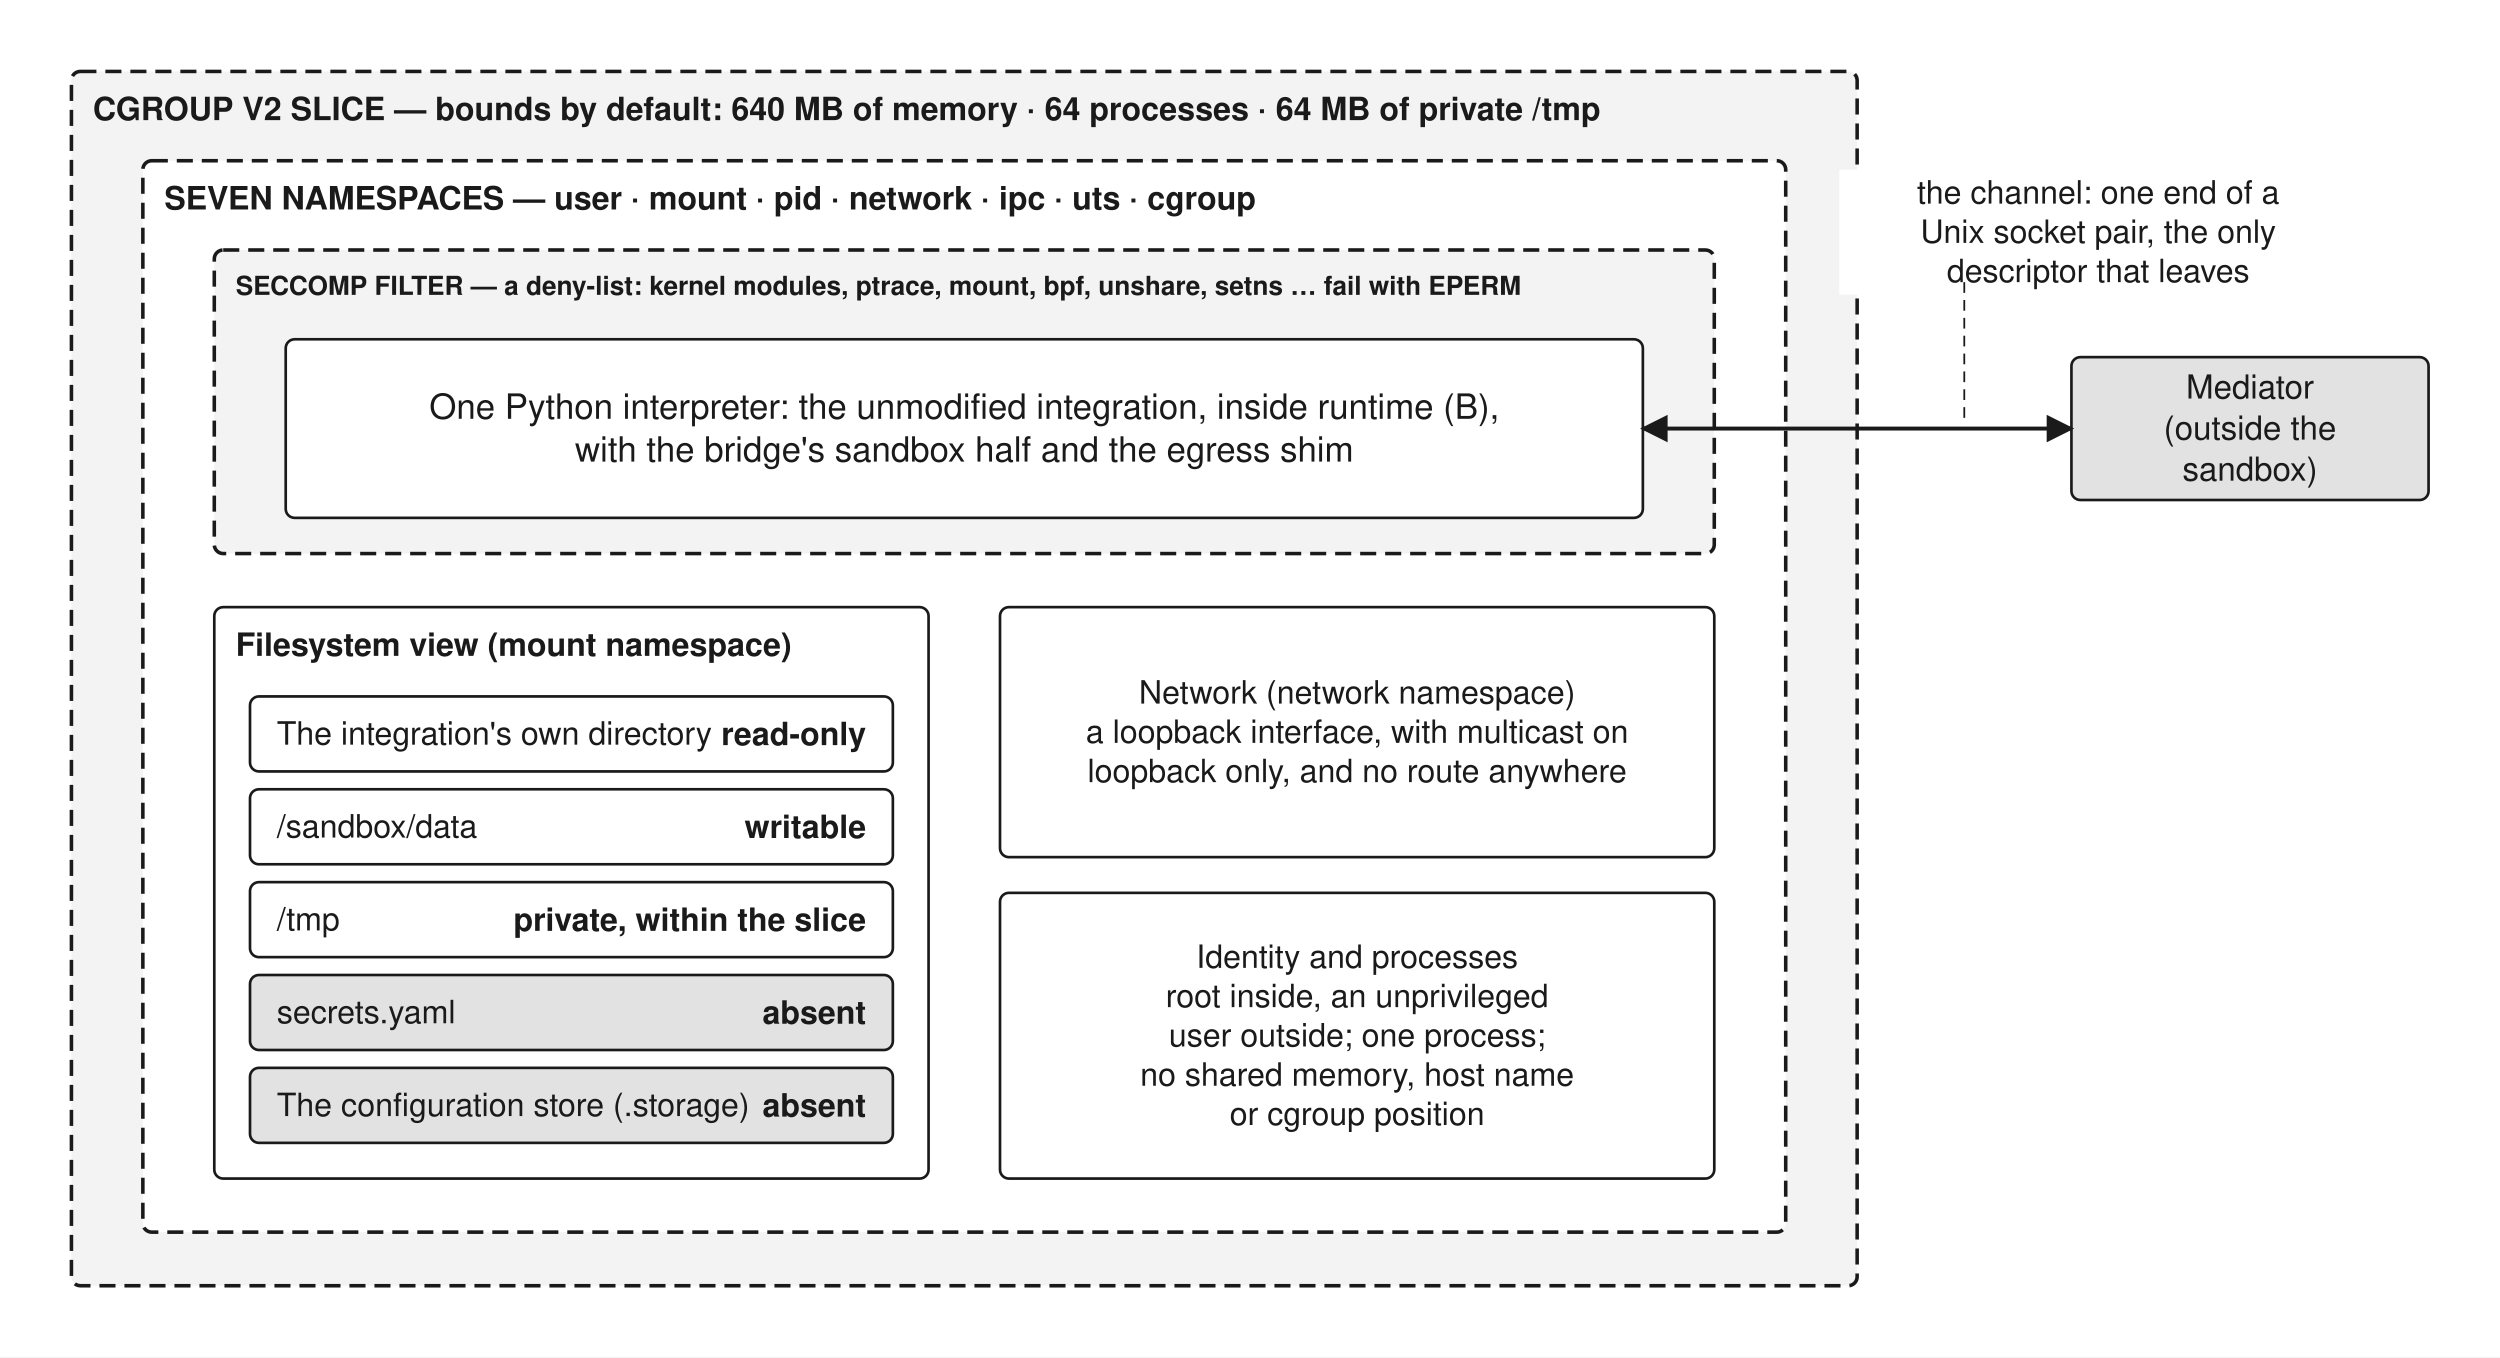
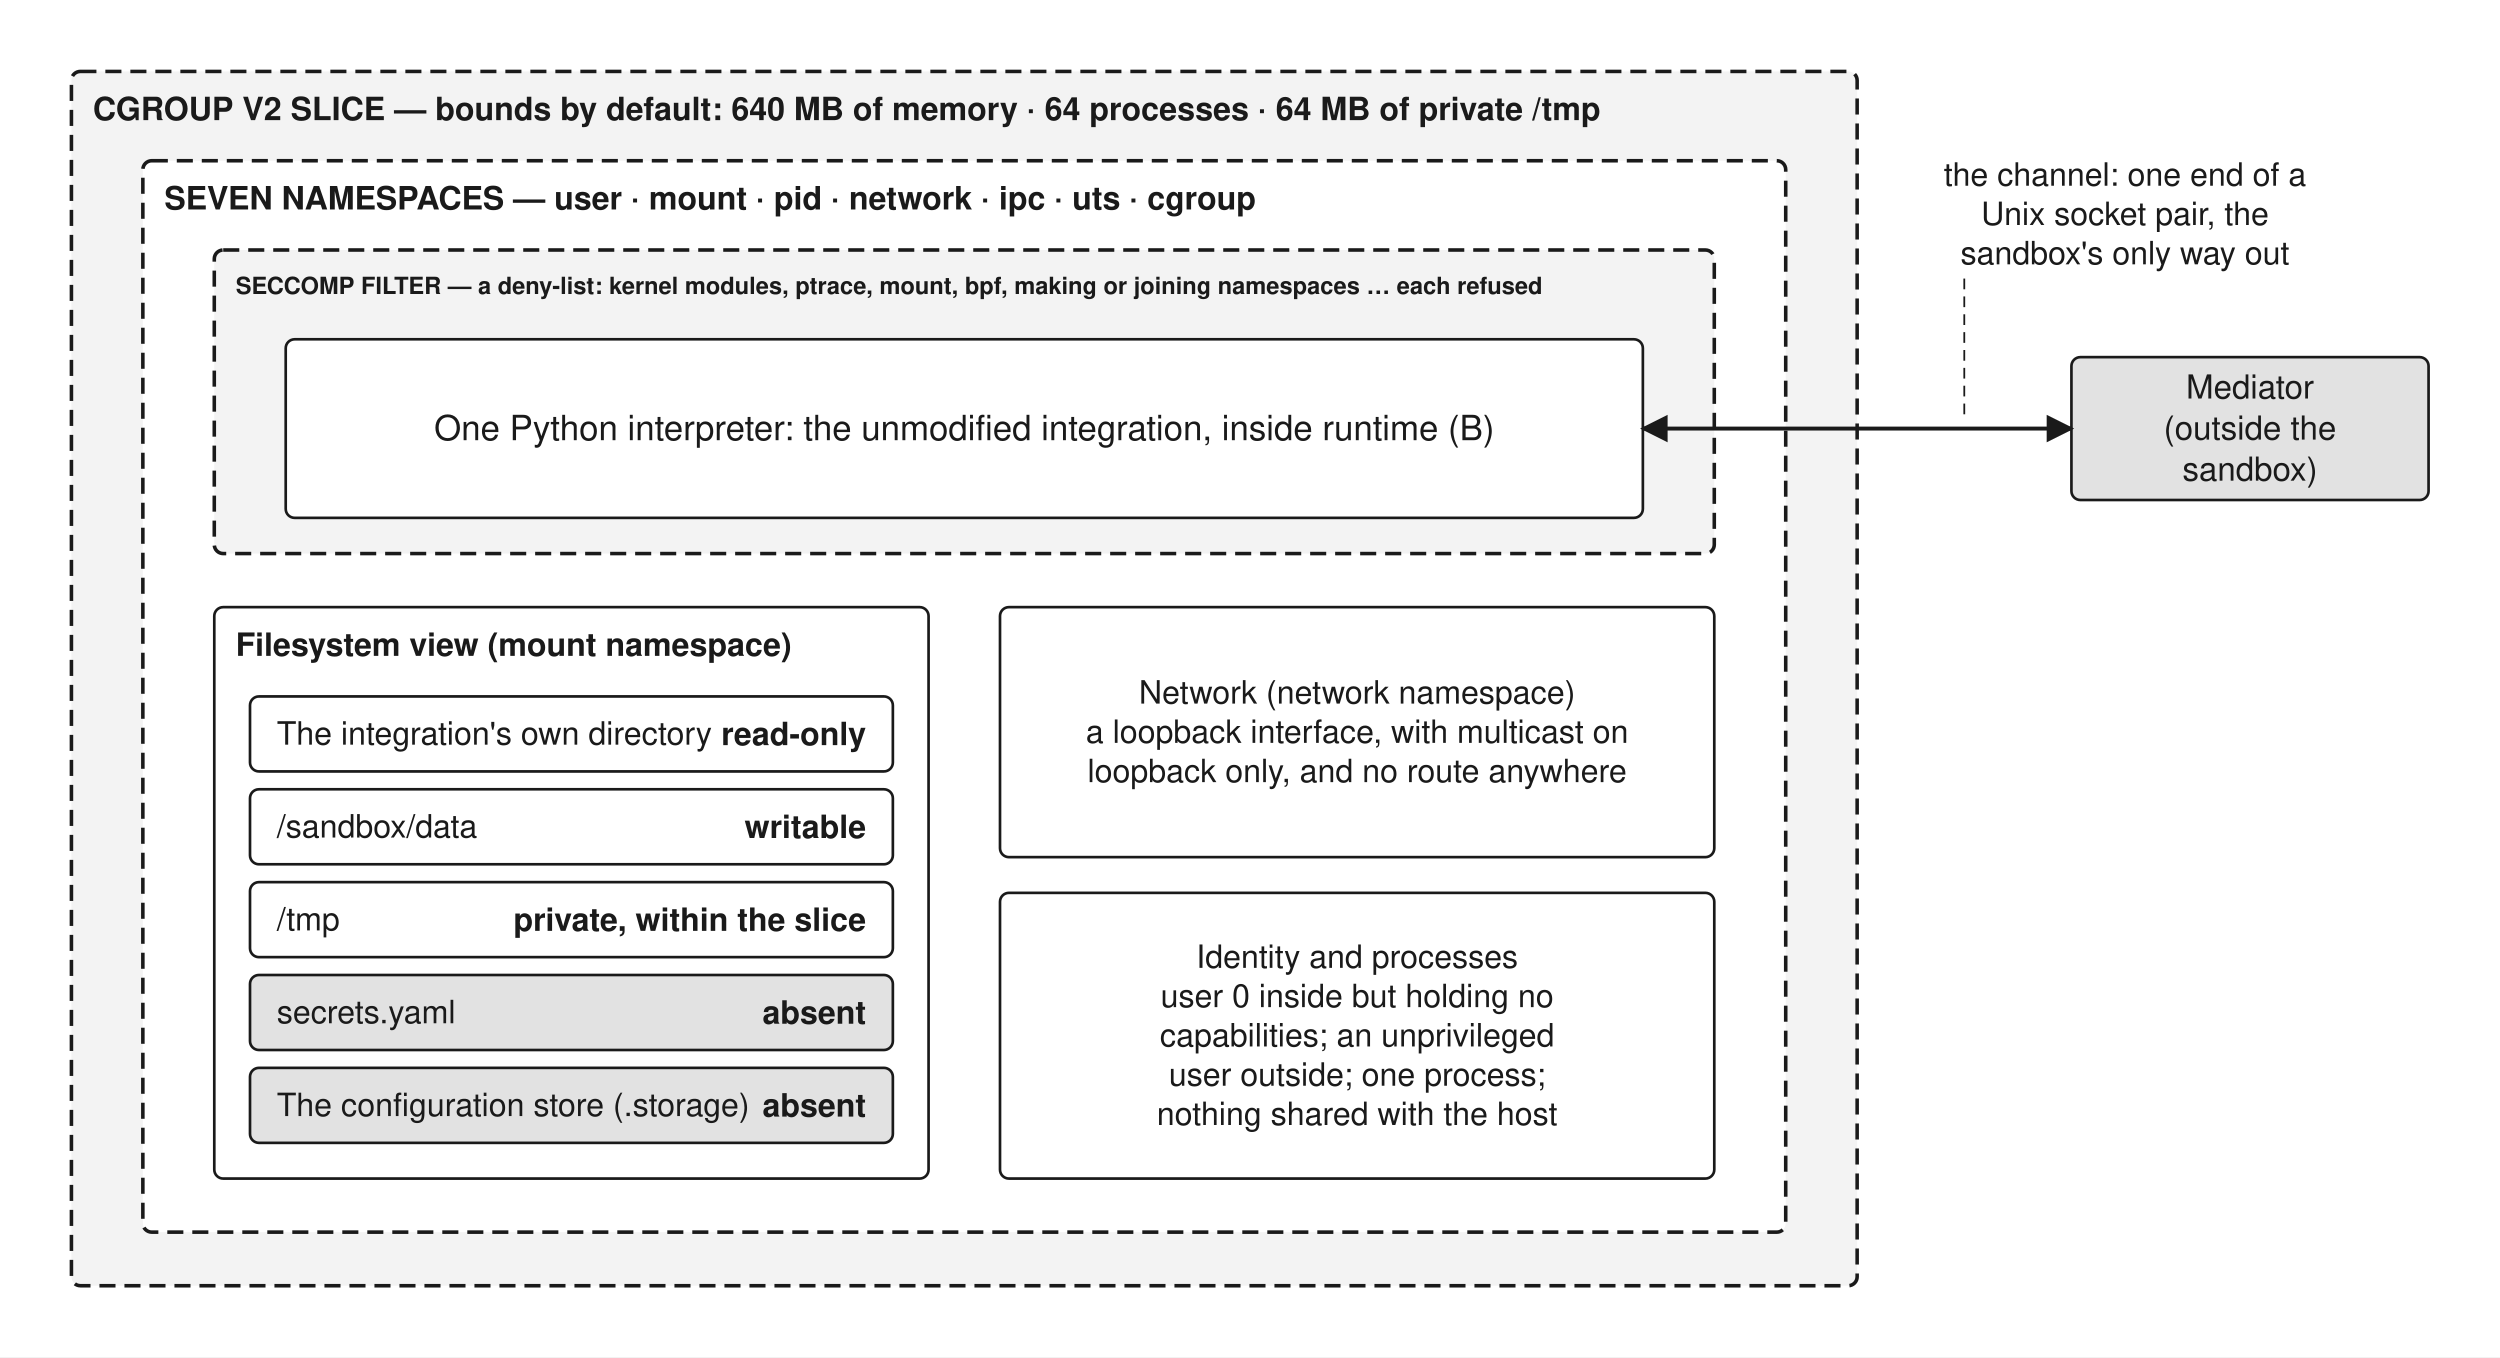
<svg xmlns="http://www.w3.org/2000/svg" width="1400" height="760" viewBox="0 0 1400 760">
  <rect width="100%" height="100%" fill="#ffffff" />
  <defs>
    <marker id="ar" viewBox="0 0 10 10" refX="9" refY="5" markerWidth="7" markerHeight="7" orient="auto-start-reverse">
      <path d="M0,0 L10,5 L0,10 z" fill="#1a1a1a" />
    </marker>
  </defs>
  <rect x="40" y="40" width="1000" height="680" rx="5" fill="#f3f3f3" stroke="#1a1a1a" stroke-width="2" stroke-dasharray="9 5" />
  <text x="52" y="61" font-size="18" font-family="Helvetica,Arial,sans-serif" font-weight="bold" fill="#1a1a1a" text-anchor="start" dominant-baseline="middle">CGROUP V2 SLICE — bounds by default: 640 MB of memory · 64 processes · 64 MB of private /tmp</text>
  <rect x="80" y="90" width="920" height="600" rx="5" fill="#ffffff" stroke="#1a1a1a" stroke-width="2" stroke-dasharray="9 5" />
  <text x="92" y="111" font-size="18" font-family="Helvetica,Arial,sans-serif" font-weight="bold" fill="#1a1a1a" text-anchor="start" dominant-baseline="middle">SEVEN NAMESPACES — user · mount · pid · network · ipc · uts · cgroup</text>
  <rect x="120" y="140" width="840" height="170" rx="5" fill="#f3f3f3" stroke="#1a1a1a" stroke-width="2" stroke-dasharray="9 5" />
-   <text x="132" y="160" font-size="14.661" font-family="Helvetica,Arial,sans-serif" font-weight="bold" fill="#1a1a1a" text-anchor="start" dominant-baseline="middle">SECCOMP FILTER — a deny-list: kernel modules, ptrace, mount, bpf, unshare, setns … fail with EPERM</text>
+   <text x="132" y="160" font-size="13.232" font-family="Helvetica,Arial,sans-serif" font-weight="bold" fill="#1a1a1a" text-anchor="start" dominant-baseline="middle">SECCOMP FILTER — a deny-list: kernel modules, ptrace, mount, bpf, making or joining namespaces … each refused</text>
  <rect x="160" y="190" width="760" height="100" rx="5" fill="#ffffff" stroke="#1a1a1a" stroke-width="1.5" />
-   <text x="540" y="228" font-size="19.5" font-family="Helvetica,Arial,sans-serif" font-weight="normal" fill="#1a1a1a" text-anchor="middle" dominant-baseline="middle">One Python interpreter: the unmodified integration, inside runtime (B),</text>
-   <text x="540" y="252" font-size="19.5" font-family="Helvetica,Arial,sans-serif" font-weight="normal" fill="#1a1a1a" text-anchor="middle" dominant-baseline="middle">with the bridge's sandbox half and the egress shim</text>
+   <text x="540" y="240" font-size="19.5" font-family="Helvetica,Arial,sans-serif" font-weight="normal" fill="#1a1a1a" text-anchor="middle" dominant-baseline="middle">One Python interpreter: the unmodified integration, inside runtime (B)</text>
  <rect x="120" y="340" width="400" height="320" rx="5" fill="#ffffff" stroke="#1a1a1a" stroke-width="1.5" />
  <text x="132" y="361" font-size="18" font-family="Helvetica,Arial,sans-serif" font-weight="bold" fill="#1a1a1a" text-anchor="start" dominant-baseline="middle">Filesystem view (mount namespace)</text>
  <rect x="140" y="390" width="360" height="42" rx="5" fill="#ffffff" stroke="#1a1a1a" stroke-width="1.5" />
  <text x="155" y="411" font-size="18" font-family="Helvetica,Arial,sans-serif" font-weight="normal" fill="#1a1a1a" text-anchor="start" dominant-baseline="middle">The integration's own directory</text>
  <text x="485" y="411" font-size="18" font-family="Helvetica,Arial,sans-serif" font-weight="bold" fill="#1a1a1a" text-anchor="end" dominant-baseline="middle">read-only</text>
  <rect x="140" y="442" width="360" height="42" rx="5" fill="#ffffff" stroke="#1a1a1a" stroke-width="1.5" />
  <text x="155" y="463" font-size="18" font-family="Helvetica,Arial,sans-serif" font-weight="normal" fill="#1a1a1a" text-anchor="start" dominant-baseline="middle">/sandbox/data</text>
  <text x="485" y="463" font-size="18" font-family="Helvetica,Arial,sans-serif" font-weight="bold" fill="#1a1a1a" text-anchor="end" dominant-baseline="middle">writable</text>
  <rect x="140" y="494" width="360" height="42" rx="5" fill="#ffffff" stroke="#1a1a1a" stroke-width="1.5" />
  <text x="155" y="515" font-size="18" font-family="Helvetica,Arial,sans-serif" font-weight="normal" fill="#1a1a1a" text-anchor="start" dominant-baseline="middle">/tmp</text>
  <text x="485" y="515" font-size="18" font-family="Helvetica,Arial,sans-serif" font-weight="bold" fill="#1a1a1a" text-anchor="end" dominant-baseline="middle">private, within the slice</text>
  <rect x="140" y="546" width="360" height="42" rx="5" fill="#e2e2e2" stroke="#1a1a1a" stroke-width="1.5" />
  <text x="155" y="567" font-size="18" font-family="Helvetica,Arial,sans-serif" font-weight="normal" fill="#1a1a1a" text-anchor="start" dominant-baseline="middle">secrets.yaml</text>
  <text x="485" y="567" font-size="18" font-family="Helvetica,Arial,sans-serif" font-weight="bold" fill="#1a1a1a" text-anchor="end" dominant-baseline="middle">absent</text>
  <rect x="140" y="598" width="360" height="42" rx="5" fill="#e2e2e2" stroke="#1a1a1a" stroke-width="1.5" />
  <text x="155" y="619" font-size="18" font-family="Helvetica,Arial,sans-serif" font-weight="normal" fill="#1a1a1a" text-anchor="start" dominant-baseline="middle">The configuration store (.storage)</text>
  <text x="485" y="619" font-size="18" font-family="Helvetica,Arial,sans-serif" font-weight="bold" fill="#1a1a1a" text-anchor="end" dominant-baseline="middle">absent</text>
  <rect x="560" y="340" width="400" height="140" rx="5" fill="#ffffff" stroke="#1a1a1a" stroke-width="1.5" />
  <text x="760" y="388" font-size="18" font-family="Helvetica,Arial,sans-serif" font-weight="normal" fill="#1a1a1a" text-anchor="middle" dominant-baseline="middle">Network (network namespace)</text>
  <text x="760" y="410" font-size="18" font-family="Helvetica,Arial,sans-serif" font-weight="normal" fill="#1a1a1a" text-anchor="middle" dominant-baseline="middle">a loopback interface, with multicast on</text>
  <text x="760" y="432" font-size="18" font-family="Helvetica,Arial,sans-serif" font-weight="normal" fill="#1a1a1a" text-anchor="middle" dominant-baseline="middle">loopback only, and no route anywhere</text>
  <rect x="560" y="500" width="400" height="160" rx="5" fill="#ffffff" stroke="#1a1a1a" stroke-width="1.5" />
  <text x="760" y="536" font-size="18" font-family="Helvetica,Arial,sans-serif" font-weight="normal" fill="#1a1a1a" text-anchor="middle" dominant-baseline="middle">Identity and processes</text>
-   <text x="760" y="558" font-size="18" font-family="Helvetica,Arial,sans-serif" font-weight="normal" fill="#1a1a1a" text-anchor="middle" dominant-baseline="middle">root inside, an unprivileged</text>
-   <text x="760" y="580" font-size="18" font-family="Helvetica,Arial,sans-serif" font-weight="normal" fill="#1a1a1a" text-anchor="middle" dominant-baseline="middle">user outside; one process;</text>
-   <text x="760" y="602" font-size="18" font-family="Helvetica,Arial,sans-serif" font-weight="normal" fill="#1a1a1a" text-anchor="middle" dominant-baseline="middle">no shared memory, host name</text>
-   <text x="760" y="624" font-size="18" font-family="Helvetica,Arial,sans-serif" font-weight="normal" fill="#1a1a1a" text-anchor="middle" dominant-baseline="middle">or cgroup position</text>
+   <text x="760" y="558" font-size="18" font-family="Helvetica,Arial,sans-serif" font-weight="normal" fill="#1a1a1a" text-anchor="middle" dominant-baseline="middle">user 0 inside but holding no</text>
+   <text x="760" y="580" font-size="18" font-family="Helvetica,Arial,sans-serif" font-weight="normal" fill="#1a1a1a" text-anchor="middle" dominant-baseline="middle">capabilities; an unprivileged</text>
+   <text x="760" y="602" font-size="18" font-family="Helvetica,Arial,sans-serif" font-weight="normal" fill="#1a1a1a" text-anchor="middle" dominant-baseline="middle">user outside; one process;</text>
+   <text x="760" y="624" font-size="18" font-family="Helvetica,Arial,sans-serif" font-weight="normal" fill="#1a1a1a" text-anchor="middle" dominant-baseline="middle">nothing shared with the host</text>
  <rect x="1160" y="200" width="200" height="80" rx="5" fill="#e2e2e2" stroke="#1a1a1a" stroke-width="1.5" />
  <text x="1260" y="217" font-size="18.525" font-family="Helvetica,Arial,sans-serif" font-weight="normal" fill="#1a1a1a" text-anchor="middle" dominant-baseline="middle">Mediator</text>
  <text x="1260" y="240" font-size="18.525" font-family="Helvetica,Arial,sans-serif" font-weight="normal" fill="#1a1a1a" text-anchor="middle" dominant-baseline="middle">(outside the</text>
  <text x="1260" y="263" font-size="18.525" font-family="Helvetica,Arial,sans-serif" font-weight="normal" fill="#1a1a1a" text-anchor="middle" dominant-baseline="middle">sandbox)</text>
  <path d="M 920,240 L 1160,240" fill="none" stroke="#1a1a1a" stroke-width="2.2" marker-end="url(#ar)" marker-start="url(#ar)" />
-   <rect x="1030" y="95" width="291" height="70" fill="#ffffff" />
-   <text x="1175" y="108" font-size="18" font-family="Helvetica,Arial,sans-serif" font-weight="normal" fill="#1a1a1a" text-anchor="middle" dominant-baseline="middle">the channel: one end of a</text>
-   <text x="1175" y="130" font-size="18" font-family="Helvetica,Arial,sans-serif" font-weight="normal" fill="#1a1a1a" text-anchor="middle" dominant-baseline="middle">Unix socket pair, the only</text>
-   <text x="1175" y="152" font-size="18" font-family="Helvetica,Arial,sans-serif" font-weight="normal" fill="#1a1a1a" text-anchor="middle" dominant-baseline="middle">descriptor that leaves</text>
-   <path d="M 1100,158 L 1100,234" fill="none" stroke="#1a1a1a" stroke-width="1" stroke-dasharray="6 4" />
+   <rect x="1075" y="85" width="230" height="70" fill="#ffffff" />
+   <text x="1190" y="98" font-size="18" font-family="Helvetica,Arial,sans-serif" font-weight="normal" fill="#1a1a1a" text-anchor="middle" dominant-baseline="middle">the channel: one end of a</text>
+   <text x="1190" y="120" font-size="18" font-family="Helvetica,Arial,sans-serif" font-weight="normal" fill="#1a1a1a" text-anchor="middle" dominant-baseline="middle">Unix socket pair, the</text>
+   <text x="1190" y="142" font-size="18" font-family="Helvetica,Arial,sans-serif" font-weight="normal" fill="#1a1a1a" text-anchor="middle" dominant-baseline="middle">sandbox's only way out</text>
+   <path d="M 1100,156 L 1100,234" fill="none" stroke="#1a1a1a" stroke-width="1" stroke-dasharray="6 4" />
</svg>
